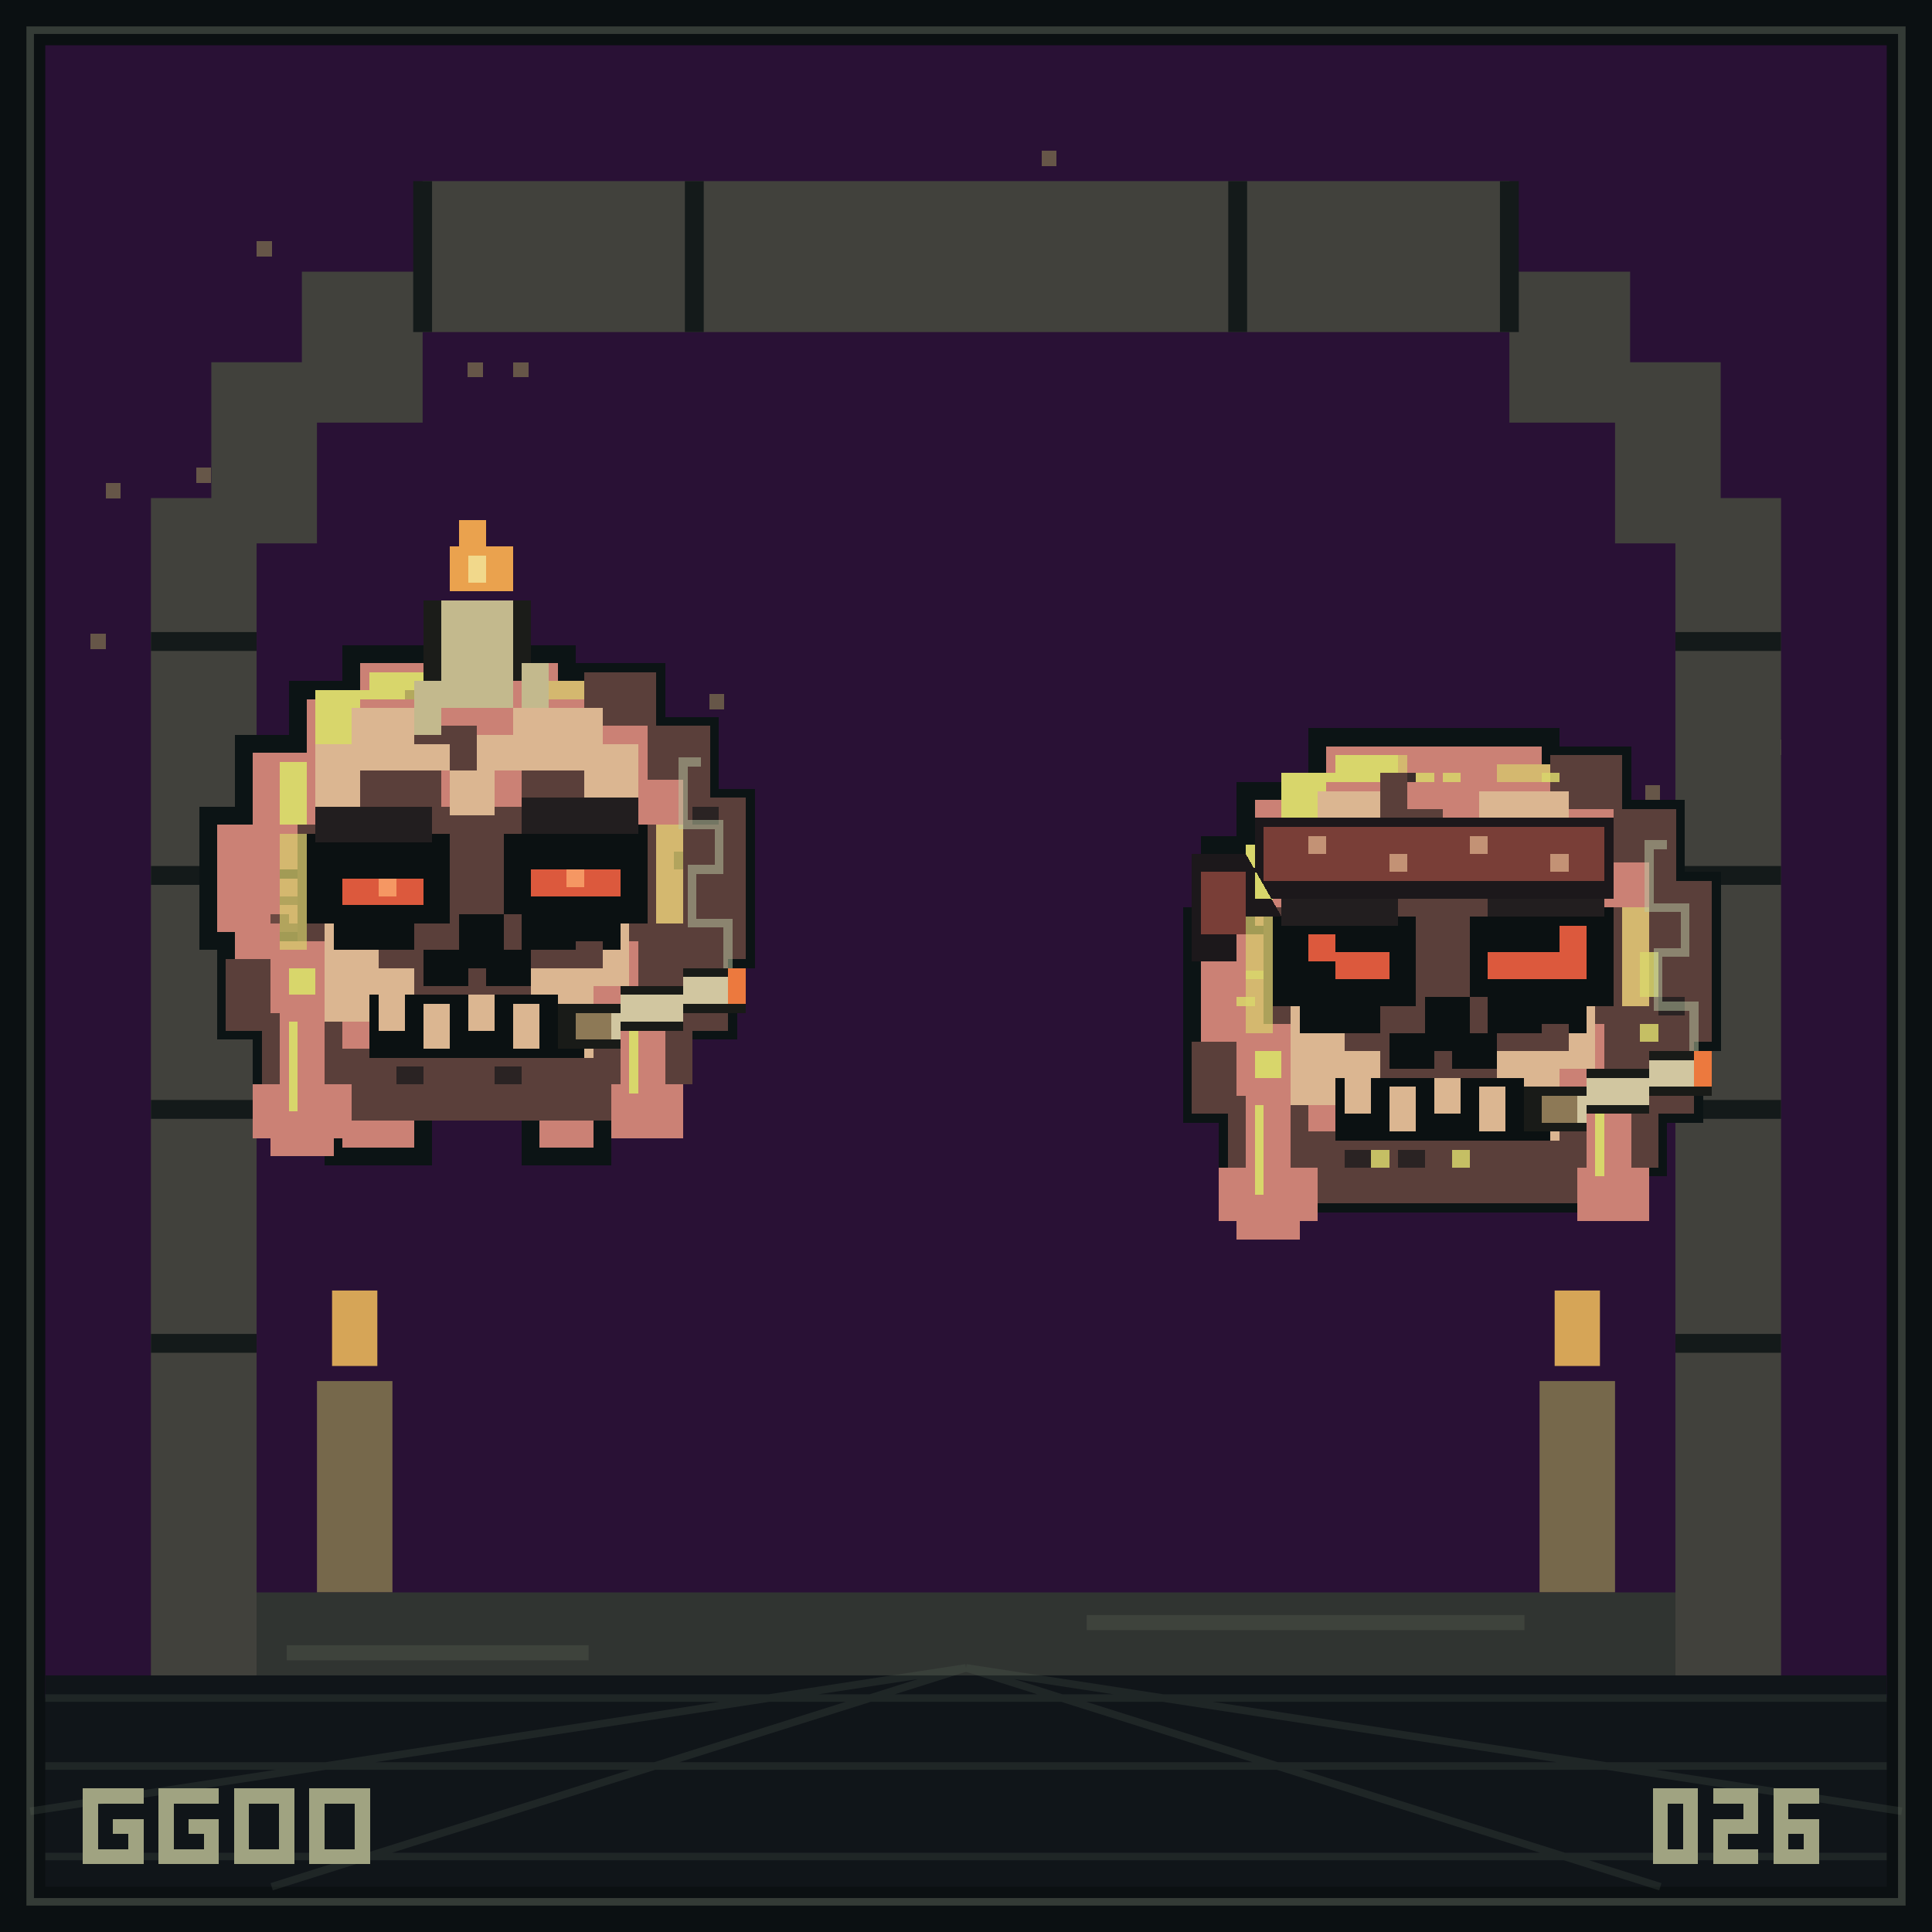
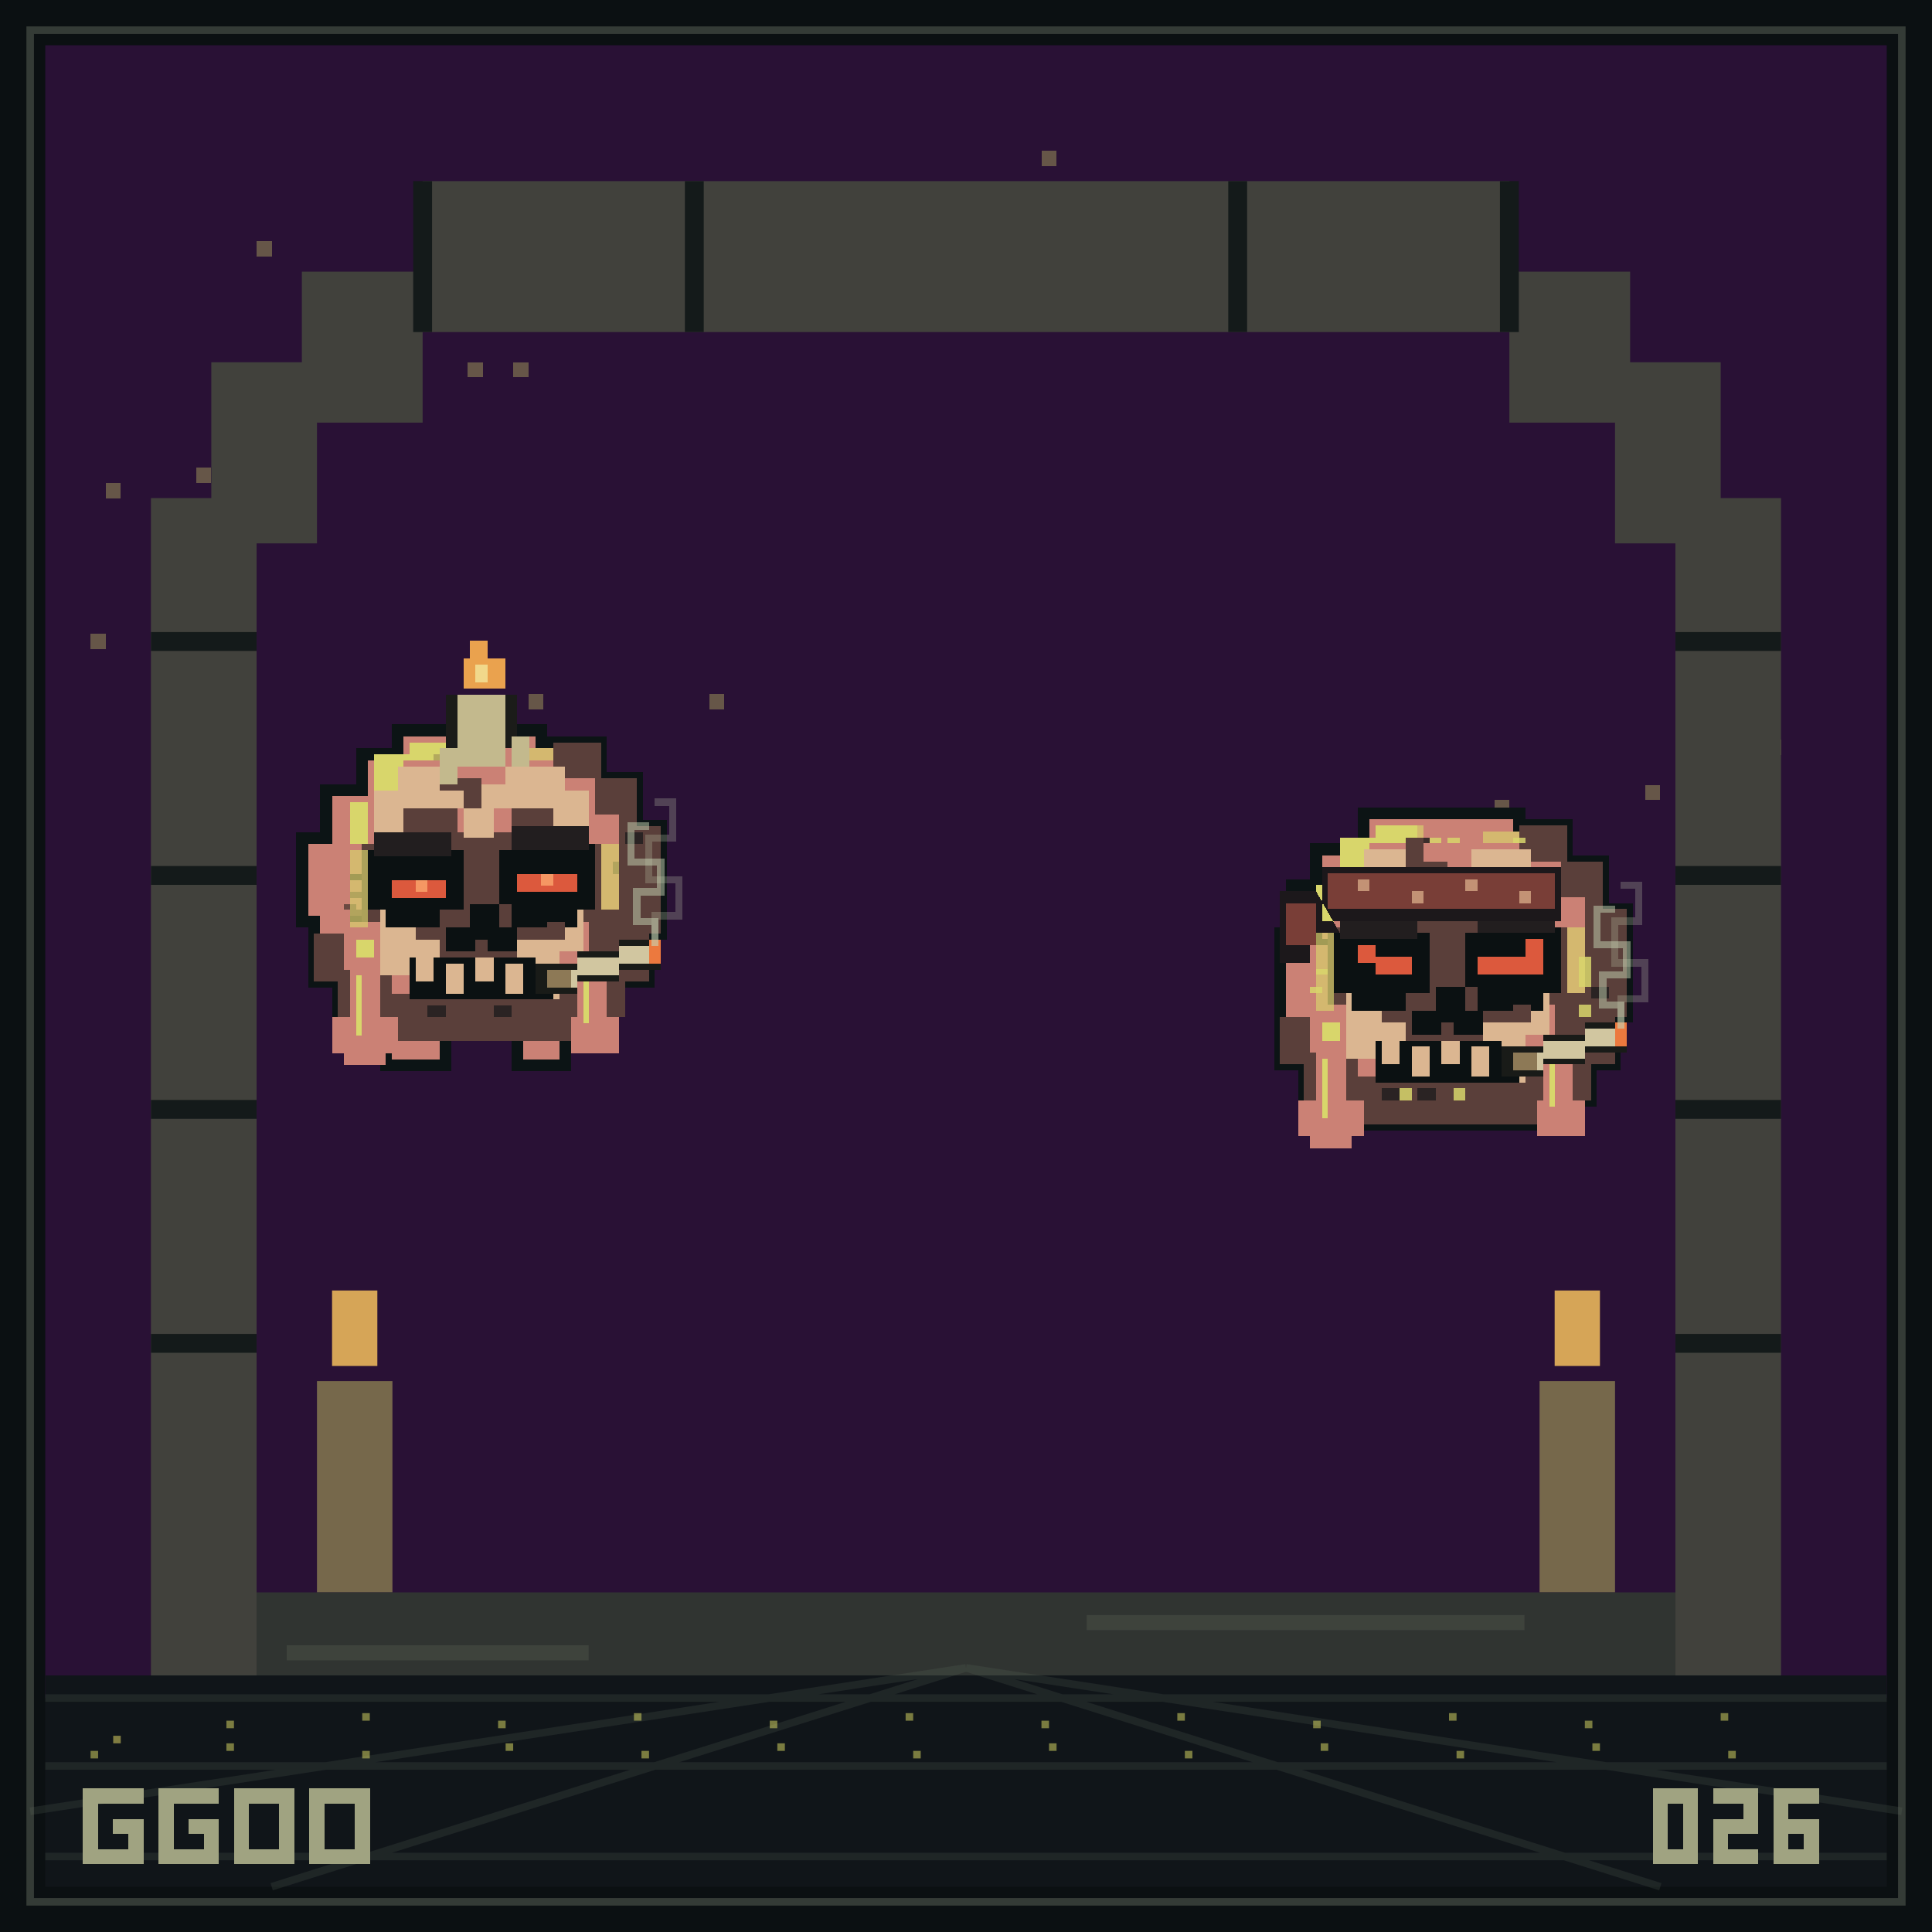
- <svg xmlns="http://www.w3.org/2000/svg" width="512" height="512" viewBox="0 0 512 512" role="img">
+ <svg xmlns="http://www.w3.org/2000/svg" width="512" height="512" viewBox="0 0 512 512" role="img" data-mint-block="52753197">
  <rect width="512" height="512" fill="#0b1012" />
  <rect x="12" y="12" width="488" height="438" fill="#291135" />
  <g shape-rendering="crispEdges" opacity=".35">
    <rect x="468" y="196" width="4" height="4" fill="#d8d66b" />
    <rect x="168" y="224" width="4" height="4" fill="#d8d66b" />
    <rect x="28" y="128" width="4" height="4" fill="#d8d66b" />
    <rect x="436" y="208" width="4" height="4" fill="#d8d66b" />
    <rect x="276" y="40" width="4" height="4" fill="#d8d66b" />
    <rect x="396" y="212" width="4" height="4" fill="#d8d66b" />
    <rect x="64" y="244" width="4" height="4" fill="#d8d66b" />
    <rect x="136" y="96" width="4" height="4" fill="#d8d66b" />
    <rect x="96" y="268" width="4" height="4" fill="#d8d66b" />
    <rect x="24" y="168" width="4" height="4" fill="#d8d66b" />
    <rect x="140" y="184" width="4" height="4" fill="#d8d66b" />
    <rect x="124" y="96" width="4" height="4" fill="#d8d66b" />
    <rect x="52" y="124" width="4" height="4" fill="#d8d66b" />
    <rect x="52" y="168" width="4" height="4" fill="#d8d66b" />
    <rect x="68" y="64" width="4" height="4" fill="#d8d66b" />
    <rect x="188" y="184" width="4" height="4" fill="#d8d66b" />
    <animate attributeName="opacity" values=".25;.5;.25" dur="6s" repeatCount="indefinite" />
  </g>
  <path fill="#41413c" d="M40 450V132h16V96h24V72h32V48h288v24h32v24h24v36h16v318h-28V144h-16v-32h-28V88H112v24H84v32H68v306z" />
  <path stroke="#141a1a" stroke-width="5" d="M40 170h28m-28 62h28m-28 62h28m-28 62h28m376-186h28m-28 62h28m-28 62h28m-28 62h28M112 48v40m72-40v40m144-40v40m72-40v40" />
  <path fill="#76684b" d="M84 366h20v56H84zm324 0h20v56h-20z" />
  <path fill="#d6a557" d="M88 342h12v20H88zm324 0h12v20h-12z" />
  <path fill="#303431" d="M68 422h376v28H68z" />
  <path fill="#101519" d="M12 444h488v56H12z" />
  <path stroke="#647264" stroke-width="2" opacity=".18" d="M12 450h488M12 468h488M12 492h488M256 442L72 500m184-58 184 58M256 442L8 480m248-38 248 38" />
  <path fill="#777c69" opacity=".2" d="M76 436h80v4H76zm212-8h116v4H288z" />
-   <g transform="translate(40 144) scale(2.7)" shape-rendering="crispEdges">
+   <g opacity=".55">
+     <rect x="30" y="460" width="2" height="2" fill="#ddd263" />
+     <rect x="60" y="456" width="2" height="2" fill="#d4d263" />
+     <rect x="96" y="454" width="2" height="2" fill="#d0d060" />
+     <rect x="132" y="456" width="2" height="2" fill="#d0d060" />
+     <rect x="168" y="454" width="2" height="2" fill="#d0d060" />
+     <rect x="204" y="456" width="2" height="2" fill="#d0d060" />
+     <rect x="240" y="454" width="2" height="2" fill="#d0d060" />
+     <rect x="276" y="456" width="2" height="2" fill="#d0d060" />
+     <rect x="312" y="454" width="2" height="2" fill="#d0d060" />
+     <rect x="348" y="456" width="2" height="2" fill="#d0d060" />
+     <rect x="384" y="454" width="2" height="2" fill="#d0d060" />
+     <rect x="420" y="456" width="2" height="2" fill="#d0d060" />
+     <rect x="456" y="454" width="2" height="2" fill="#d0d060" />
+     <rect x="24" y="464" width="2" height="2" fill="#d0d060" />
+     <rect x="60" y="462" width="2" height="2" fill="#d0d060" />
+     <rect x="96" y="464" width="2" height="2" fill="#d0d060" />
+     <rect x="134" y="462" width="2" height="2" fill="#d1d161" />
+     <rect x="170" y="464" width="2" height="2" fill="#d1d161" />
+     <rect x="206" y="462" width="2" height="2" fill="#d1d161" />
+     <rect x="242" y="464" width="2" height="2" fill="#d1d161" />
+     <rect x="278" y="462" width="2" height="2" fill="#d1d161" />
+     <rect x="314" y="464" width="2" height="2" fill="#d1d161" />
+     <rect x="350" y="462" width="2" height="2" fill="#d1d161" />
+     <rect x="386" y="464" width="2" height="2" fill="#d1d161" />
+     <rect x="422" y="462" width="2" height="2" fill="#d1d161" />
+     <rect x="458" y="464" width="2" height="2" fill="#d1d161" />
+   </g>
+   <g transform="translate(70 174) scale(1.8)" shape-rendering="crispEdges">
    <g transform="translate(32 32) scale(0.88) translate(-32 -32)">
      <g>
-         <animateTransform attributeName="transform" type="translate" values="0 0;2 -2;0 -4;-2 -2;0 0" dur="7s" begin="-5s" repeatCount="indefinite" />
+         <animateMotion path="M12 0a12 9 0 1 1-24 0a12 9 0 1 1 24 0" dur="7s" begin="-5s" repeatCount="indefinite" />
        <g>
          <animateTransform attributeName="transform" type="rotate" values="0 32 34;-360 32 34" dur="6s" begin="-5s" repeatCount="indefinite" />
          <g transform="translate(32 50)">
            <g>
              <animateTransform attributeName="transform" type="scale" values="1 1;1.08 .92;1 1;.94 1.06;1 1" dur="5s" repeatCount="indefinite" />
              <g transform="translate(-32 -50)">
                <path d="M18 8h24v2h10v6h6v8h4v18h-2v8h-6v6h-8v8h-8v-5H26v5H16v-8H8v-6H4V40H2V26h4V18h6v-6h6z" fill="#cb8175" stroke="#0c1415" stroke-width="2" />
                <path fill="#5a3f3a" d="M44 10h8v6h6v8h4v18h-2v8h-4v6h-8v4H18v-4H8v-6H4v-8h5v6h8v4h25v-5h8v-9h5V22h-4v-6h-7z" />
                <path fill="#d8d66b" d="M14 18h5v-5h8v-3h-7v2h-6zm-4 9h3v-7h-3zm1 16h3v5h-3z" />
                <g opacity=".85">
                  <rect x="10" y="32" width="3" height="1" fill="#221e1f" />
                  <rect x="55" y="29" width="2" height="2" fill="#5a3f3a" />
                  <rect x="34" y="12" width="2" height="1" fill="#5a3f3a" />
                  <rect x="34" y="54" width="3" height="2" fill="#221e1f" />
                  <rect x="10" y="35" width="2" height="1" fill="#5a3f3a" />
                  <rect x="56" y="29" width="2" height="2" fill="#5a3f3a" />
                  <rect x="30" y="12" width="3" height="1" fill="#221e1f" />
                  <rect x="30" y="54" width="2" height="2" fill="#5a3f3a" />
                  <rect x="10" y="38" width="2" height="1" fill="#5a3f3a" />
                  <rect x="56" y="25" width="3" height="2" fill="#221e1f" />
                  <rect x="27" y="12" width="2" height="1" fill="#5a3f3a" />
                  <rect x="20" y="54" width="2" height="2" fill="#5a3f3a" />
                  <rect x="10" y="39" width="3" height="1" fill="#221e1f" />
                  <rect x="54" y="30" width="2" height="2" fill="#5a3f3a" />
                  <rect x="24" y="12" width="2" height="1" fill="#5a3f3a" />
                  <rect x="23" y="54" width="3" height="2" fill="#221e1f" />
                  <rect x="9" y="37" width="2" height="1" fill="#5a3f3a" />
                  <rect x="55" y="40" width="2" height="2" fill="#5a3f3a" />
                </g>
                <g transform="translate(32 34)">
                  <g>
                    <animateTransform attributeName="transform" type="scale" values="1 1;.97 1.03;1 1;1.03 .97;1 1" dur="5s" repeatCount="indefinite" />
                    <g transform="translate(-32 -34)">
                      <path fill="#5a3f3a" d="M16 20h12v5h9v-5h11v7h4v13h-8v6H20v-6h-8V27h4z" />
                      <path fill="#dbb691" d="M18 14h10v3h8v-3h10v4h4v8h-6v-5H34v5h-5v-5H19v5h-5v-8h4zM15 38h6v5h4v4h13v-4h5v-5h6v7h-4v8H20v-4h-5z" />
                      <path fill="#d8d66b" opacity=".65" d="M20 10h8v3h-8zm18 1h6v2h-6zM10 28h3v13h-3zm42-1h3v11h-3z" />
                      <path fill="#0b1112" d="M15 25h11v3h3v10h-4v3h-9v-3h-3V28h2zM38 24h10v3h3v11h-3v3H37v-4h-2V28h3zM30 37h5v4h3v4h-5v-2h-2v2h-5v-4h4zM20 46h24v7H20z" />
                      <g fill="#dc593d">
                        <path d="M17 33h9v3h-9zm21-1h10v3H38z" />
                        <path fill="#f59763" d="M21 33h2v2h-2zm21-1h2v2h-2z" />
                        <animate attributeName="opacity" values="1;1;0;1;1" keyTimes="0;.32;.37;.42;1" dur="6s" repeatCount="indefinite" />
                        <animateTransform attributeName="transform" type="translate" values="0 0;1 0;0 0;-1 0;0 0" dur="4s" repeatCount="indefinite" />
                      </g>
                      <path fill="#221e1f" d="M14 25h13v4H14zm23-1h13v4H37z" />
                      <g>
                        <path fill="#dbb691" d="M21 46h3v4h-3zm5 1h3v5h-3zm5-1h3v4h-3zm5 1h3v5h-3zm5-2h3v5h-3z" />
                        <animateTransform attributeName="transform" type="translate" values="0 0;0 1;0 0;0 -1;0 0" dur="3s" repeatCount="indefinite" />
                      </g>
                      <path fill="#5a3f3a" d="M25 12h3v4h4v5h-3v-3h-4zm18 28h3v3h-3z" />
                    </g>
                  </g>
                </g>
                <path fill="#cb8175" d="M10 46h5v10h3v6h-2v2H9v-2H7v-6h3zM48 48h5v8h2v6h-8v-6h1z">
                  <animate attributeName="d" values="M10 46h5v10h3v6h-2v2H9v-2H7v-6h3zM48 48h5v8h2v6h-8v-6h1z;M10 46h5v13h3v6h-2v2H9v-2H7v-6h3zM48 48h5v6h2v6h-8v-6h1z;M10 46h5v10h3v6h-2v2H9v-2H7v-6h3zM48 48h5v8h2v6h-8v-6h1z;M10 46h5v7h3v6h-2v2H9v-2H7v-6h3zM48 48h5v11h2v6h-8v-6h1z;M10 46h5v10h3v6h-2v2H9v-2H7v-6h3zM48 48h5v8h2v6h-8v-6h1z" dur="5s" repeatCount="indefinite" />
                </path>
                <path fill="#d8d66b" d="M11 49h1v10h-1zm38 0h1v8h-1z" />
                <path fill="#191b18" d="M41 47h7v-2h7v-2h7v5h-7v2h-7v2h-7z" />
                <path fill="#d1c6a0" d="M43 48h5v-2h7v-2h5v3h-5v2h-7v2h-5z" />
                <path fill="#8d7956" d="M43 48h4v3h-4z" />
                <g fill="#ec793e">
                  <path d="M60 43h2v4h-2z" />
                  <animate attributeName="opacity" values=".45;1;.45" dur="4s" repeatCount="indefinite" />
                </g>
-                 <g fill="none" stroke="#bcc9a3" stroke-width="1" opacity=".5">
-                   <path d="M60 43v-5h-4v-6h3v-5h-4v-7h2">
-                     <animate attributeName="d" values="M60 43v-5h-4v-6h3v-5h-4v-7h2;M60 43v-5h-2v-6h-2v-5h4v-7h-3;M60 43v-5h-4v-6h3v-5h-4v-7h2" dur="4s" repeatCount="indefinite" />
-                   </path>
-                   <animateTransform attributeName="transform" type="translate" values="0 1;0 -4;0 1" dur="4s" repeatCount="indefinite" />
-                   <animate attributeName="opacity" values=".2;.65;.2" dur="4s" repeatCount="indefinite" />
+                 <g transform="translate(61 44 )" fill="none" stroke="#c6d5b4" stroke-width="1.2">
+                   <path opacity=".5" d="M0 0v-4h-3v-5h4v-5h-5v-6h3">
+                     <animate attributeName="d" values="M0 0v-4h-3v-5h4v-5h-5v-6h3;M0 0v-5h4v-6h-5v-7h4v-6h-3;M0 0v-4h-3v-5h4v-5h-5v-6h3" dur="4s" begin="-0s" repeatCount="indefinite" />
+                     <animate attributeName="opacity" values=".12;.65;.12" dur="4s" begin="-0s" repeatCount="indefinite" />
+                   </path>
+                   <path opacity=".25" d="M0 0v-5h4v-6h-5v-7h4v-6h-3">
+                     <animate attributeName="d" values="M0 0v-4h-3v-5h4v-5h-5v-6h3;M0 0v-5h4v-6h-5v-7h4v-6h-3;M0 0v-4h-3v-5h4v-5h-5v-6h3" dur="4s" begin="-2s" repeatCount="indefinite" />
+                     <animate attributeName="opacity" values=".12;.65;.12" dur="4s" begin="-2s" repeatCount="indefinite" />
+                   </path>
                </g>
                <path fill="#1b1c19" d="M26 11V2h12v9z" />
                <path fill="#c3b98d" d="M28 2h8v12h-8zm-3 9h3v6h-3zm12-2h3v5h-3z" />
                <g fill="#eaa24e">
                  <path d="M30-7h3v3h3v5h-7v-5h1z" />
                  <animate attributeName="opacity" values=".6;1;.6" dur="3s" repeatCount="indefinite" />
                </g>
                <path fill="#f1d88b" d="M31-3h2v3h-2z" />
              </g>
            </g>
          </g>
        </g>
      </g>
    </g>
  </g>
-   <g transform="translate(296 166) scale(2.7)" shape-rendering="crispEdges">
+   <g transform="translate(326 196) scale(1.8)" shape-rendering="crispEdges">
    <g transform="translate(32 32) scale(0.88) translate(-32 -32)">
      <g>
-         <animateTransform attributeName="transform" type="translate" values="0 0;2 -2;0 -4;-2 -2;0 0" dur="8s" begin="-1s" repeatCount="indefinite" />
+         <animateMotion path="M12 0a12 9 0 1 1-24 0a12 9 0 1 1 24 0" dur="8s" begin="-1s" repeatCount="indefinite" />
        <g>
          <animateTransform attributeName="transform" type="rotate" values="0 32 34;360 32 34" dur="7s" begin="-2s" repeatCount="indefinite" />
          <g transform="translate(32 50)">
            <g>
              <animateTransform attributeName="transform" type="scale" values="1 1;1.08 .92;1 1;.94 1.06;1 1" dur="5s" repeatCount="indefinite" />
              <g transform="translate(-32 -50)">
                <path d="M18 8h26v2h8v6h6v8h4v18h-2v8h-4v6h-8v4H18v-4H8v-6H4V28h2V20h4v-6h8z" fill="#cb8175" stroke="#0c1415" stroke-width="2" />
                <path fill="#5a3f3a" d="M44 10h8v6h6v8h4v18h-2v8h-4v6h-8v4H18v-4H8v-6H4v-8h5v6h8v4h25v-5h8v-9h5V22h-4v-6h-7z" />
                <path fill="#d8d66b" d="M14 18h5v-5h8v-3h-7v2h-6zm-4 9h3v-7h-3zm1 16h3v5h-3z" />
                <g opacity=".85">
                  <rect x="9" y="29" width="3" height="1" fill="#221e1f" />
                  <rect x="54" y="35" width="2" height="2" fill="#d8d66b" />
                  <rect x="32" y="12" width="2" height="1" fill="#d8d66b" />
                  <rect x="21" y="54" width="3" height="2" fill="#221e1f" />
                  <rect x="7" y="31" width="2" height="1" fill="#d8d66b" />
                  <rect x="54" y="40" width="2" height="2" fill="#d8d66b" />
                  <rect x="26" y="12" width="3" height="1" fill="#221e1f" />
                  <rect x="33" y="54" width="2" height="2" fill="#d8d66b" />
                  <rect x="10" y="34" width="2" height="1" fill="#d8d66b" />
                  <rect x="56" y="37" width="3" height="2" fill="#221e1f" />
                  <rect x="29" y="12" width="2" height="1" fill="#d8d66b" />
                  <rect x="24" y="54" width="2" height="2" fill="#d8d66b" />
                  <rect x="8" y="28" width="3" height="1" fill="#221e1f" />
                  <rect x="54" y="34" width="2" height="2" fill="#d8d66b" />
                  <rect x="43" y="12" width="2" height="1" fill="#d8d66b" />
                  <rect x="27" y="54" width="3" height="2" fill="#221e1f" />
                  <rect x="9" y="37" width="2" height="1" fill="#d8d66b" />
                  <rect x="54" y="32" width="2" height="2" fill="#d8d66b" />
                </g>
                <g transform="translate(32 34)">
                  <g>
                    <animateTransform attributeName="transform" type="scale" values="1 1;.97 1.03;1 1;1.03 .97;1 1" dur="5s" repeatCount="indefinite" />
                    <g transform="translate(-32 -34)">
                      <path fill="#5a3f3a" d="M16 20h12v5h9v-5h11v7h4v13h-8v6H20v-6h-8V27h4z" />
                      <path fill="#dbb691" d="M18 14h10v3h8v-3h10v4h4v8h-6v-5H34v5h-5v-5H19v5h-5v-8h4zM15 38h6v5h4v4h13v-4h5v-5h6v7h-4v8H20v-4h-5z" />
                      <path fill="#d8d66b" opacity=".65" d="M20 10h8v3h-8zm18 1h6v2h-6zM10 28h3v13h-3zm42-1h3v11h-3z" />
                      <path fill="#0b1112" d="M15 25h11v3h3v10h-4v3h-9v-3h-3V28h2zM38 24h10v3h3v11h-3v3H37v-4h-2V28h3zM30 37h5v4h3v4h-5v-2h-2v2h-5v-4h4zM20 46h24v7H20z" />
                      <g fill="#dc593d">
                        <path d="M17 33v-3h3v2h6v3h-6v-2zm20-1h8v-3h3v6H37z" />
                        <animate attributeName="opacity" values="1;1;0;1;1" keyTimes="0;.32;.37;.42;1" dur="6s" repeatCount="indefinite" />
                        <animateTransform attributeName="transform" type="translate" values="0 0;1 0;0 0;-1 0;0 0" dur="4s" repeatCount="indefinite" />
                      </g>
                      <path fill="#221e1f" d="M14 25h13v4H14zm23-1h13v4H37z" />
                      <g>
                        <path fill="#dbb691" d="M21 46h3v4h-3zm5 1h3v5h-3zm5-1h3v4h-3zm5 1h3v5h-3zm5-2h3v5h-3z" />
                        <animateTransform attributeName="transform" type="translate" values="0 0;0 1;0 0;0 -1;0 0" dur="3s" repeatCount="indefinite" />
                      </g>
                      <path fill="#5a3f3a" d="M25 12h3v4h4v5h-3v-3h-4zm18 28h3v3h-3z" />
                    </g>
                  </g>
                </g>
                <path fill="#cb8175" d="M10 46h5v10h3v6h-2v2H9v-2H7v-6h3zM48 48h5v8h2v6h-8v-6h1z">
                  <animate attributeName="d" values="M10 46h5v10h3v6h-2v2H9v-2H7v-6h3zM48 48h5v8h2v6h-8v-6h1z;M10 46h5v13h3v6h-2v2H9v-2H7v-6h3zM48 48h5v6h2v6h-8v-6h1z;M10 46h5v10h3v6h-2v2H9v-2H7v-6h3zM48 48h5v8h2v6h-8v-6h1z;M10 46h5v7h3v6h-2v2H9v-2H7v-6h3zM48 48h5v11h2v6h-8v-6h1z;M10 46h5v10h3v6h-2v2H9v-2H7v-6h3zM48 48h5v8h2v6h-8v-6h1z" dur="5s" repeatCount="indefinite" />
                </path>
                <path fill="#d8d66b" d="M11 49h1v10h-1zm38 0h1v8h-1z" />
                <path fill="#191b18" d="M41 47h7v-2h7v-2h7v5h-7v2h-7v2h-7z" />
                <path fill="#d1c6a0" d="M43 48h5v-2h7v-2h5v3h-5v2h-7v2h-5z" />
                <path fill="#8d7956" d="M43 48h4v3h-4z" />
                <g fill="#ec793e">
                  <path d="M60 43h2v4h-2z" />
                  <animate attributeName="opacity" values=".45;1;.45" dur="4s" repeatCount="indefinite" />
                </g>
-                 <g fill="none" stroke="#bcc9a3" stroke-width="1" opacity=".5">
-                   <path d="M60 43v-5h-4v-6h3v-5h-4v-7h2">
-                     <animate attributeName="d" values="M60 43v-5h-4v-6h3v-5h-4v-7h2;M60 43v-5h-2v-6h-2v-5h4v-7h-3;M60 43v-5h-4v-6h3v-5h-4v-7h2" dur="4s" repeatCount="indefinite" />
-                   </path>
-                   <animateTransform attributeName="transform" type="translate" values="0 1;0 -4;0 1" dur="4s" repeatCount="indefinite" />
-                   <animate attributeName="opacity" values=".2;.65;.2" dur="4s" repeatCount="indefinite" />
+                 <g transform="translate(61 44 )" fill="none" stroke="#c6d5b4" stroke-width="1.2">
+                   <path opacity=".5" d="M0 0v-4h-3v-5h4v-5h-5v-6h3">
+                     <animate attributeName="d" values="M0 0v-4h-3v-5h4v-5h-5v-6h3;M0 0v-5h4v-6h-5v-7h4v-6h-3;M0 0v-4h-3v-5h4v-5h-5v-6h3" dur="4s" begin="-0s" repeatCount="indefinite" />
+                     <animate attributeName="opacity" values=".12;.65;.12" dur="4s" begin="-0s" repeatCount="indefinite" />
+                   </path>
+                   <path opacity=".25" d="M0 0v-5h4v-6h-5v-7h4v-6h-3">
+                     <animate attributeName="d" values="M0 0v-4h-3v-5h4v-5h-5v-6h3;M0 0v-5h4v-6h-5v-7h4v-6h-3;M0 0v-4h-3v-5h4v-5h-5v-6h3" dur="4s" begin="-2s" repeatCount="indefinite" />
+                     <animate attributeName="opacity" values=".12;.65;.12" dur="4s" begin="-2s" repeatCount="indefinite" />
+                   </path>
                </g>
                <path fill="#1c181b" d="M11 17h40v9H11zM10 21H4v12h5v-5h5z" />
                <path fill="#793e37" d="M12 18h38v6H12zM5 23h5v7H5z" />
                <path fill="#c39275" d="M17 19h2v2h-2zm9 2h2v2h-2zm9-2h2v2h-2zm9 2h2v2h-2z" />
              </g>
            </g>
          </g>
        </g>
      </g>
    </g>
  </g>
  <g fill="#a0a381" shape-rendering="crispEdges">
    <path d="M22 474h16v4H26v12h8v-4h-4v-4h8v12H22zM42 474h16v4H46v12h8v-4h-4v-4h8v12H42zM62 474h16v20H62zm4 4v12h8v-12zM82 474h16v20H82zm4 4v12h8v-12z" fill-rule="evenodd" />
    <path transform="translate(438 474)" d="M0 0h12v20H0zm4 4v12h4V4z" fill-rule="evenodd" />
    <path transform="translate(454 474)" d="M0 0h12v12H4v4h8v4H0V8h8V4H0z" fill-rule="evenodd" />
    <path transform="translate(470 474)" d="M0 0h12v4H4v4h8v12H0zm4 12v4h4v-4z" fill-rule="evenodd" />
  </g>
  <path d="M8 8h496v496H8z" stroke="#687062" stroke-opacity=".45" stroke-width="2" fill="none" />
</svg>
